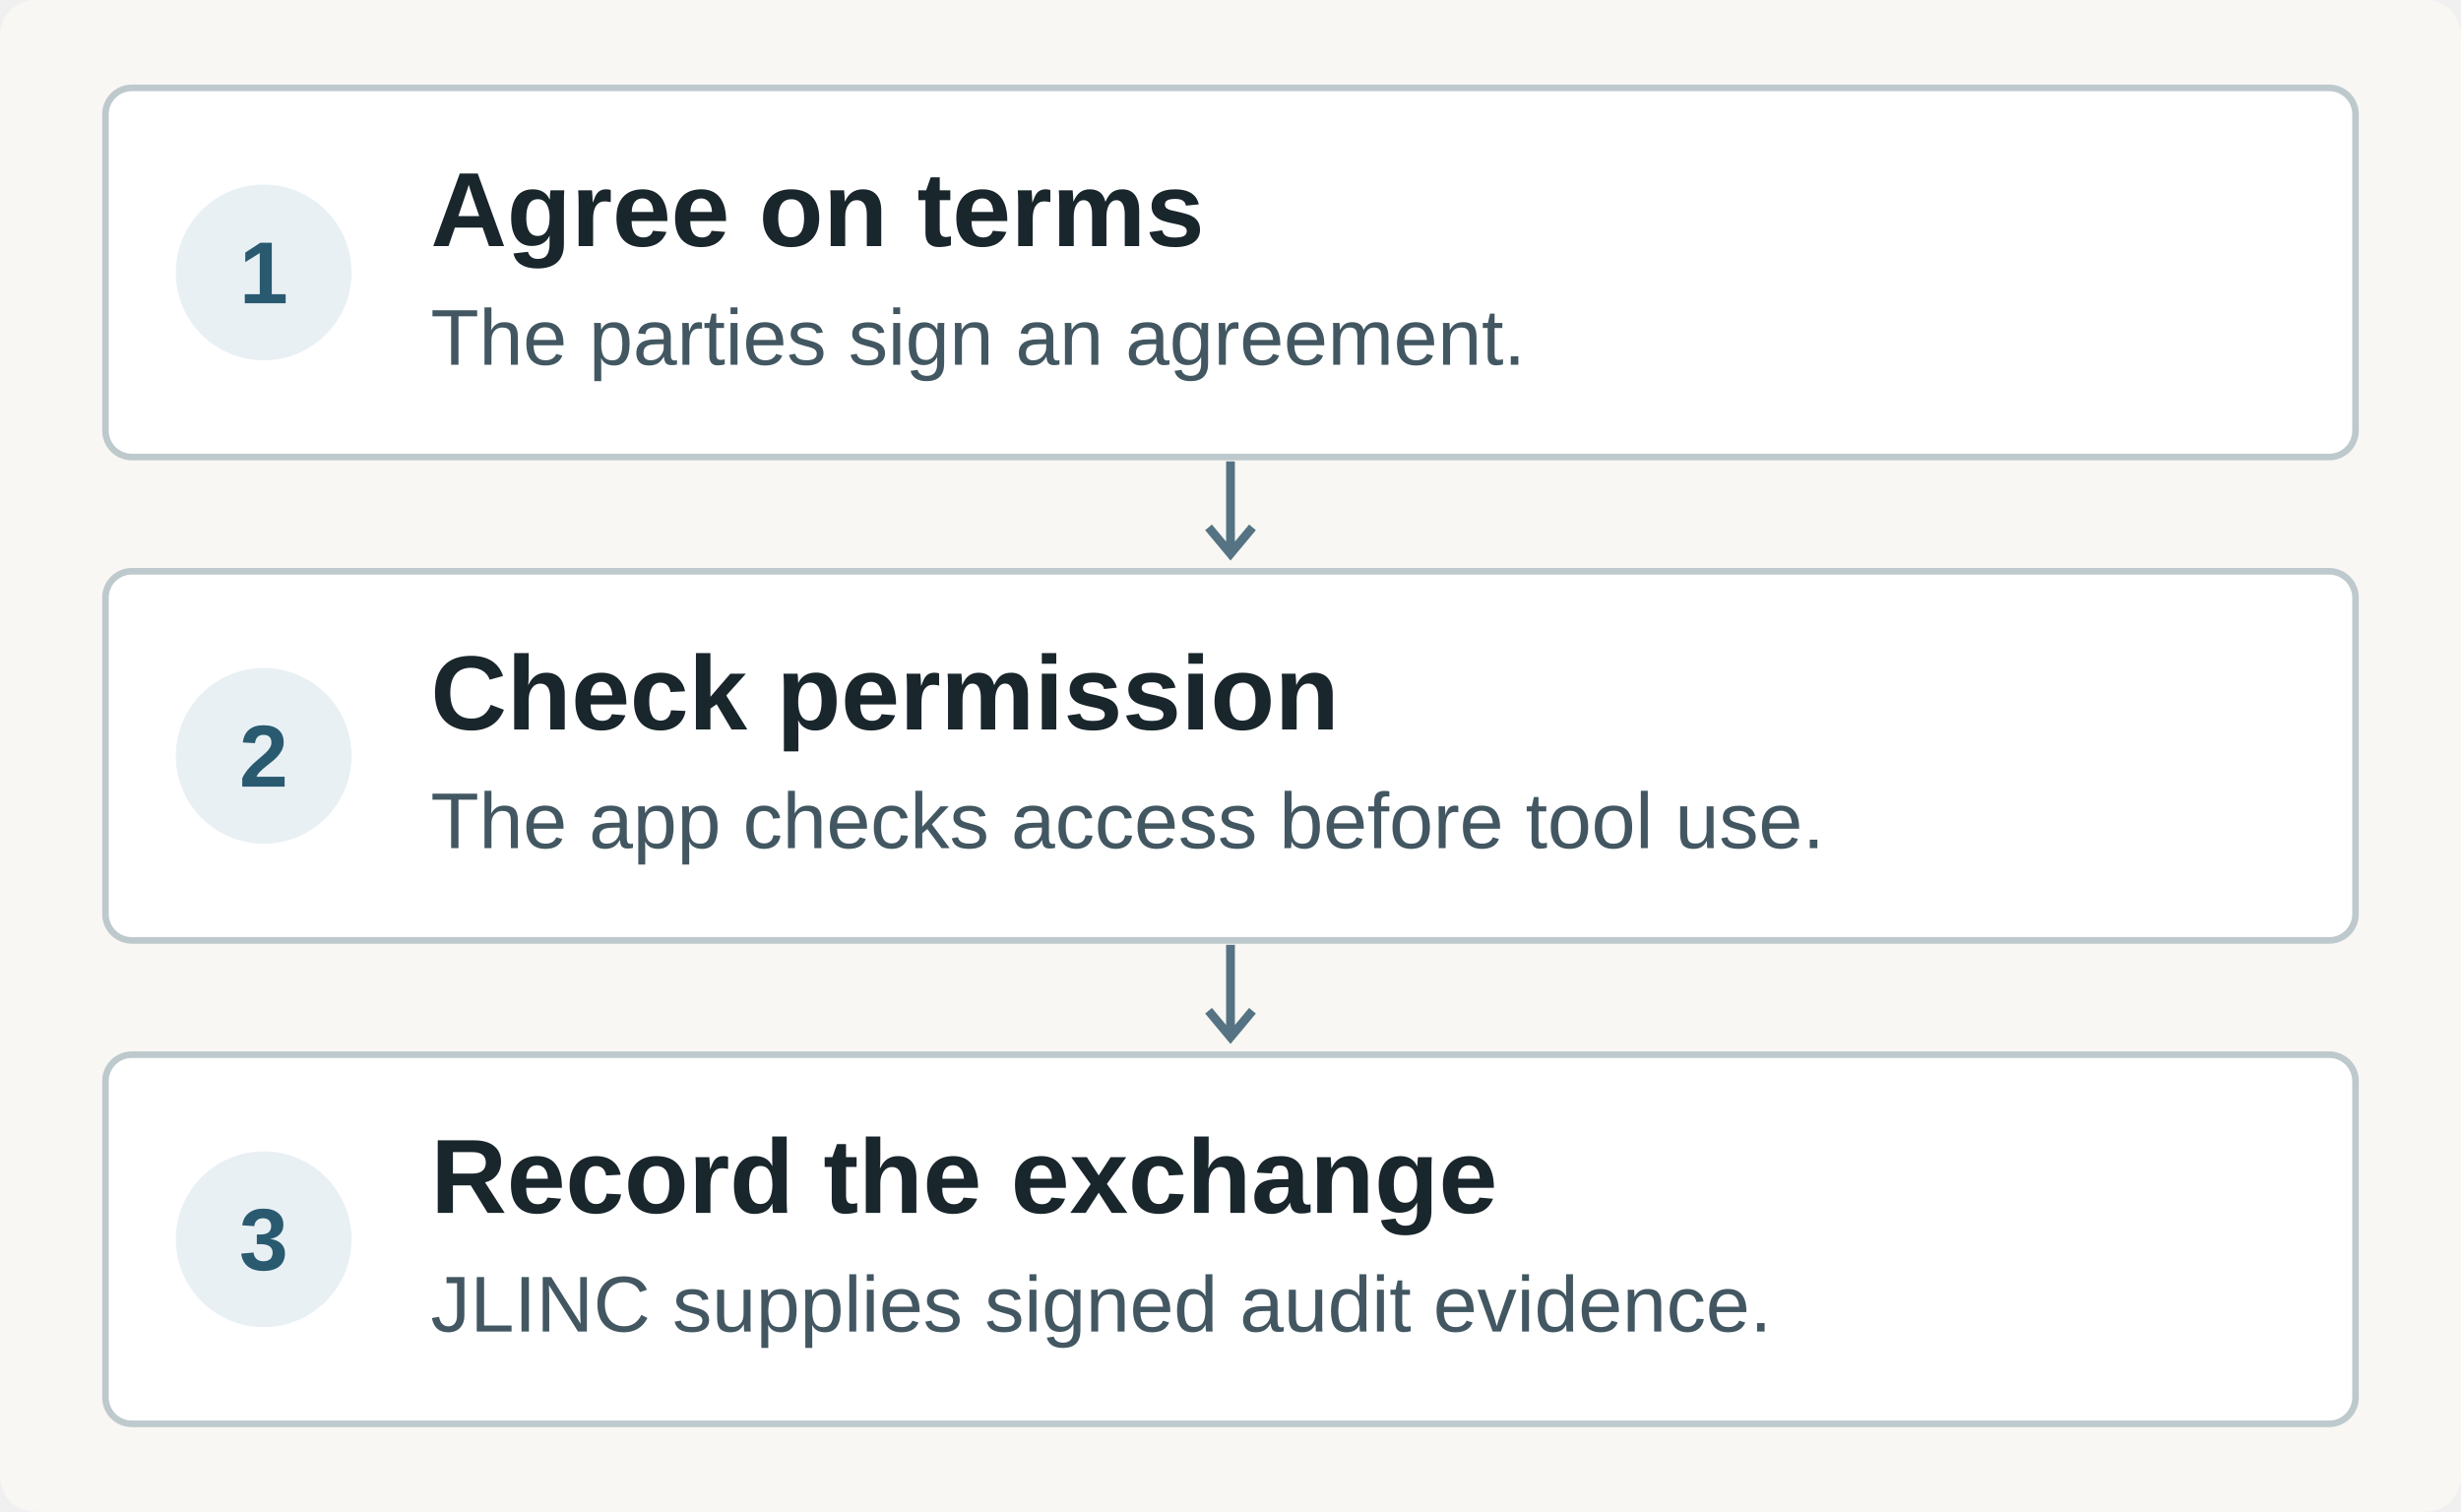
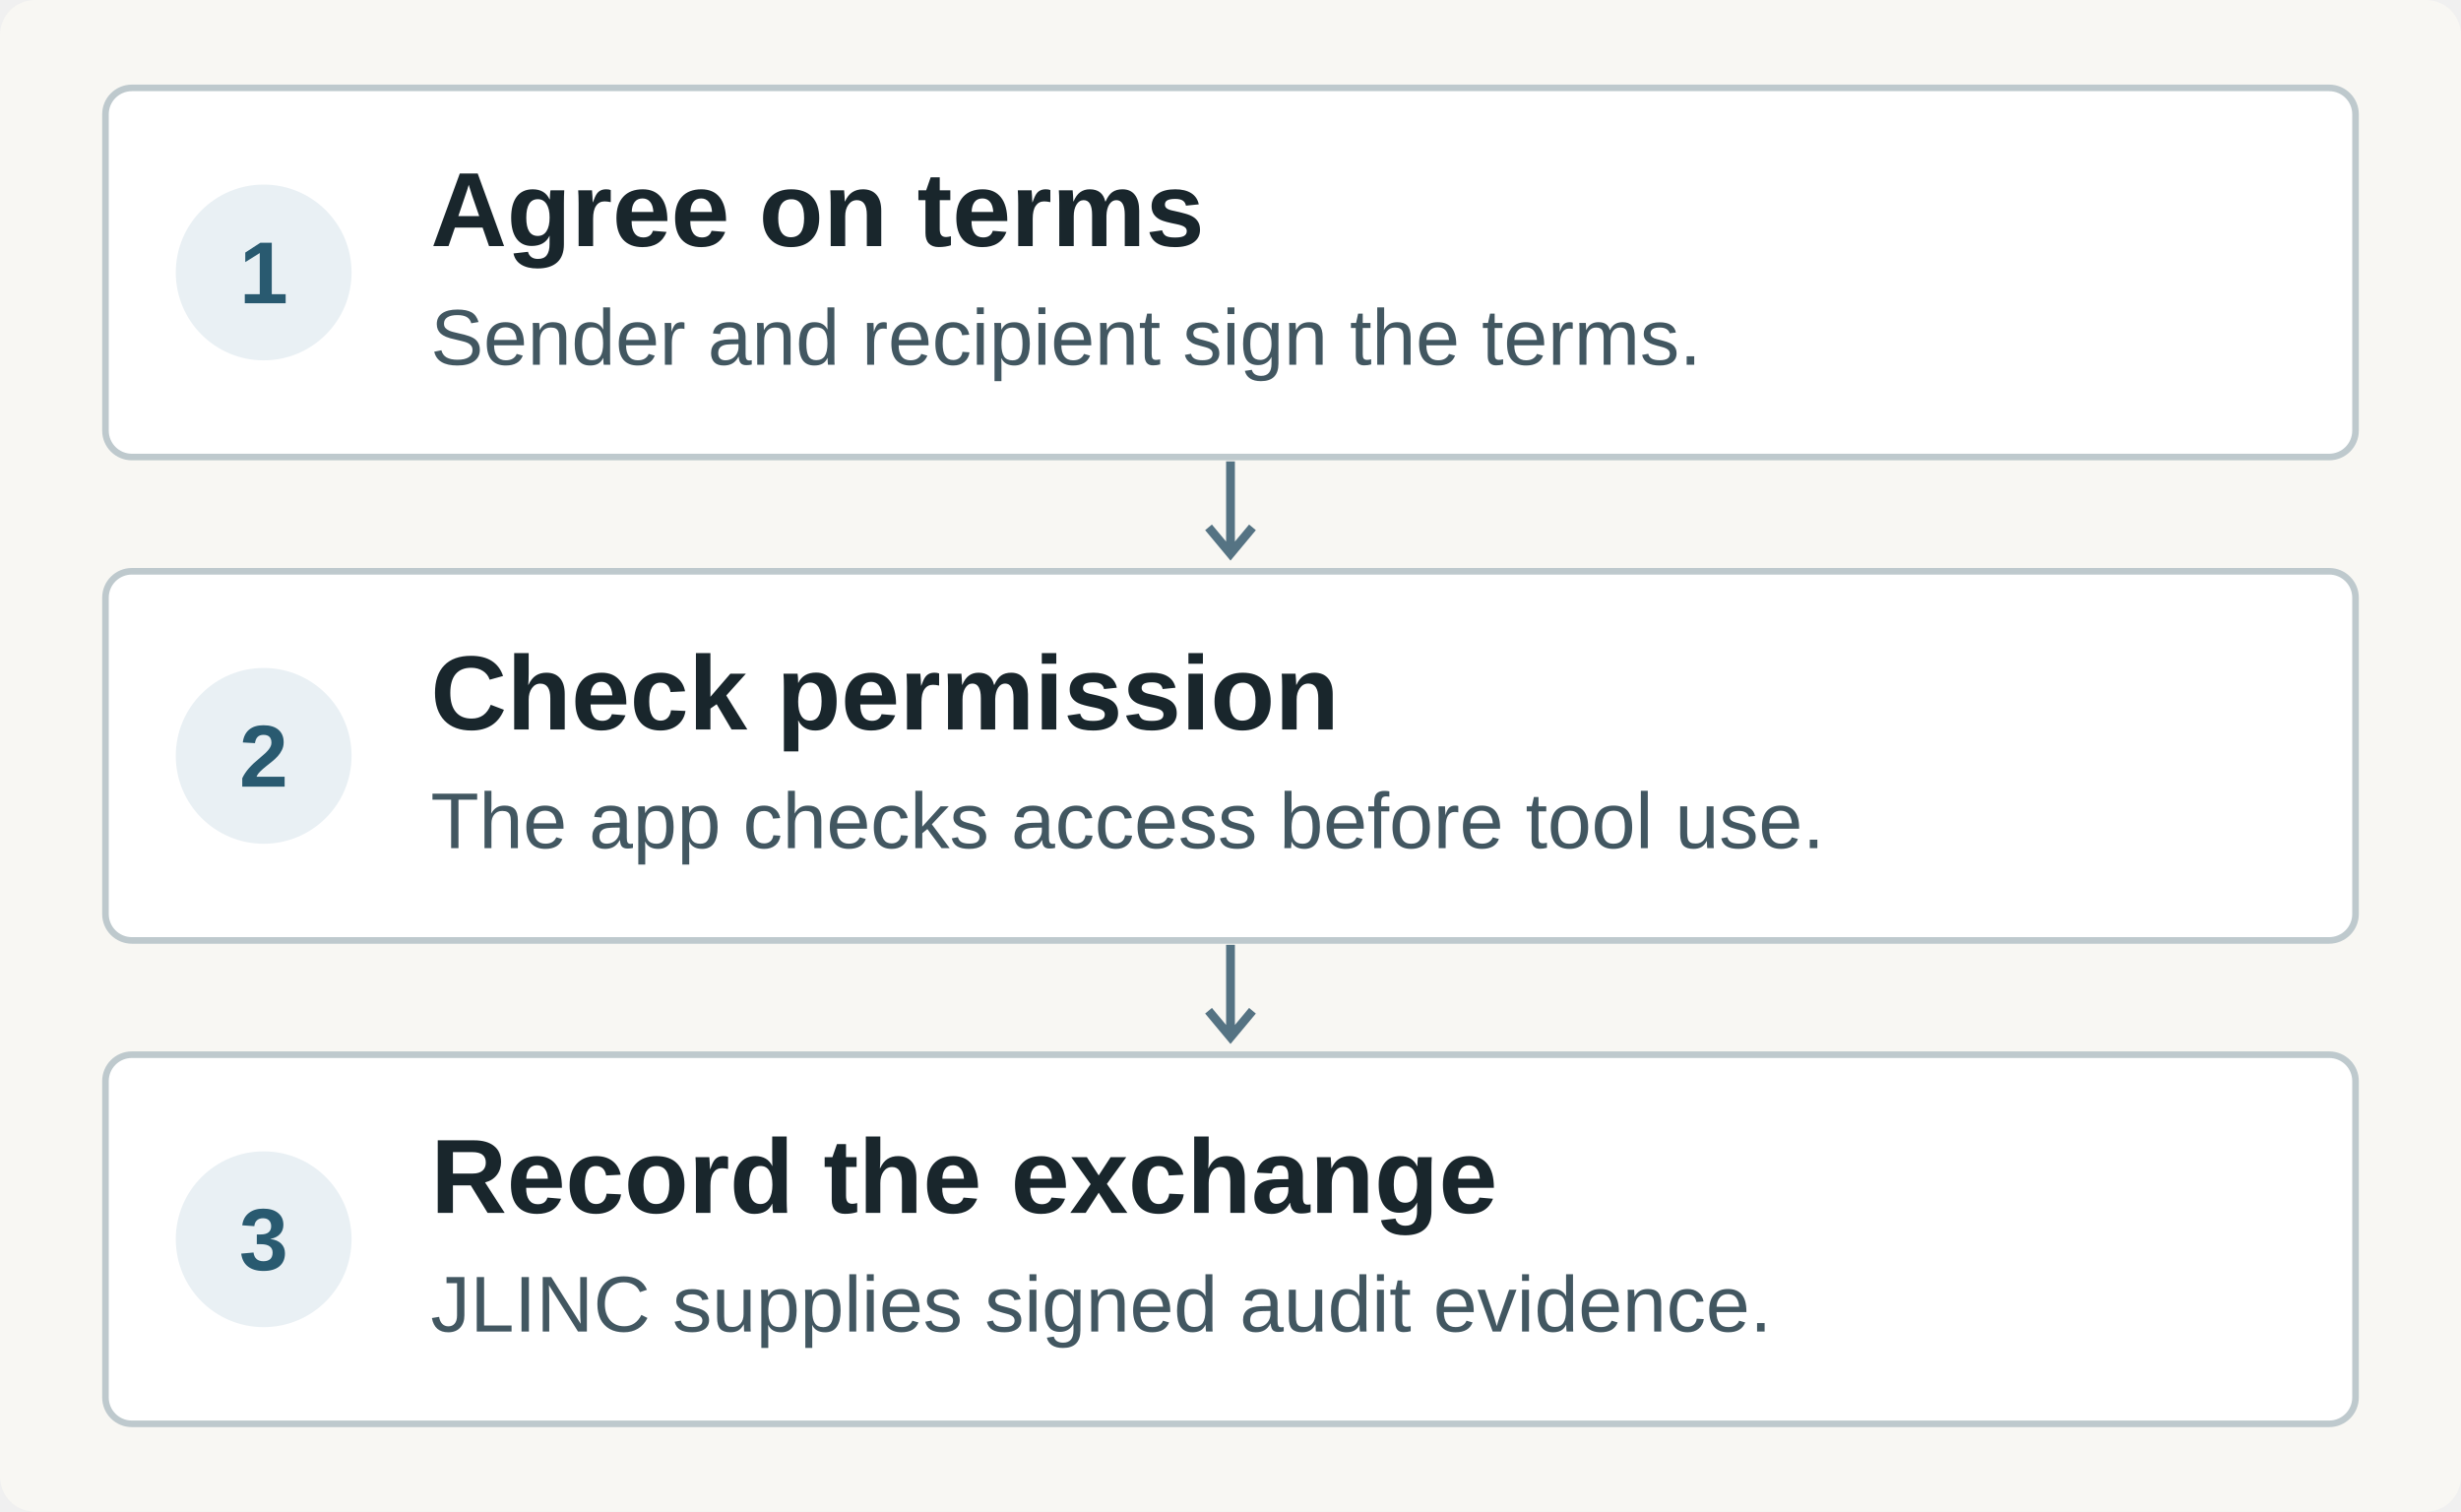
<svg xmlns="http://www.w3.org/2000/svg" width="560" height="344" viewBox="0 0 560 344" role="img" aria-labelledby="title desc">
  <rect width="560" height="344" rx="8" fill="#f8f7f3" />
  <g fill="#fff" stroke="#bec9cd" stroke-width="1.5">
    <rect x="24" y="20" width="512" height="84" rx="6" />
    <rect x="24" y="130" width="512" height="84" rx="6" />
    <rect x="24" y="240" width="512" height="84" rx="6" />
  </g>
  <g stroke="#557383" stroke-width="2" fill="none">
    <path d="M280 105v21m-5-6 5 6 5-6" />
    <path d="M280 215v21m-5-6 5 6 5-6" />
  </g>
  <g font-family="Arial, Helvetica, sans-serif">
    <g fill="#e9f0f4">
      <circle cx="60" cy="62" r="20" />
      <circle cx="60" cy="172" r="20" />
      <circle cx="60" cy="282" r="20" />
    </g>
    <g font-size="20" font-weight="bold" fill="#295a70" text-anchor="middle">
      <text x="60" y="69">1</text>
      <text x="60" y="179">2</text>
      <text x="60" y="289">3</text>
    </g>
    <g font-size="24" font-weight="bold" fill="#19262c">
      <text x="98" y="56">Agree on terms</text>
      <text x="98" y="166">Check permission</text>
      <text x="98" y="276">Record the exchange</text>
    </g>
    <g font-size="18" fill="#425761">
-       <text x="98" y="83">The parties sign an agreement.</text>
+       <text x="98" y="83">Sender and recipient sign the terms.</text>
      <text x="98" y="193">The app checks access before tool use.</text>
      <text x="98" y="303">JLINC supplies signed audit evidence.</text>
    </g>
  </g>
</svg>
